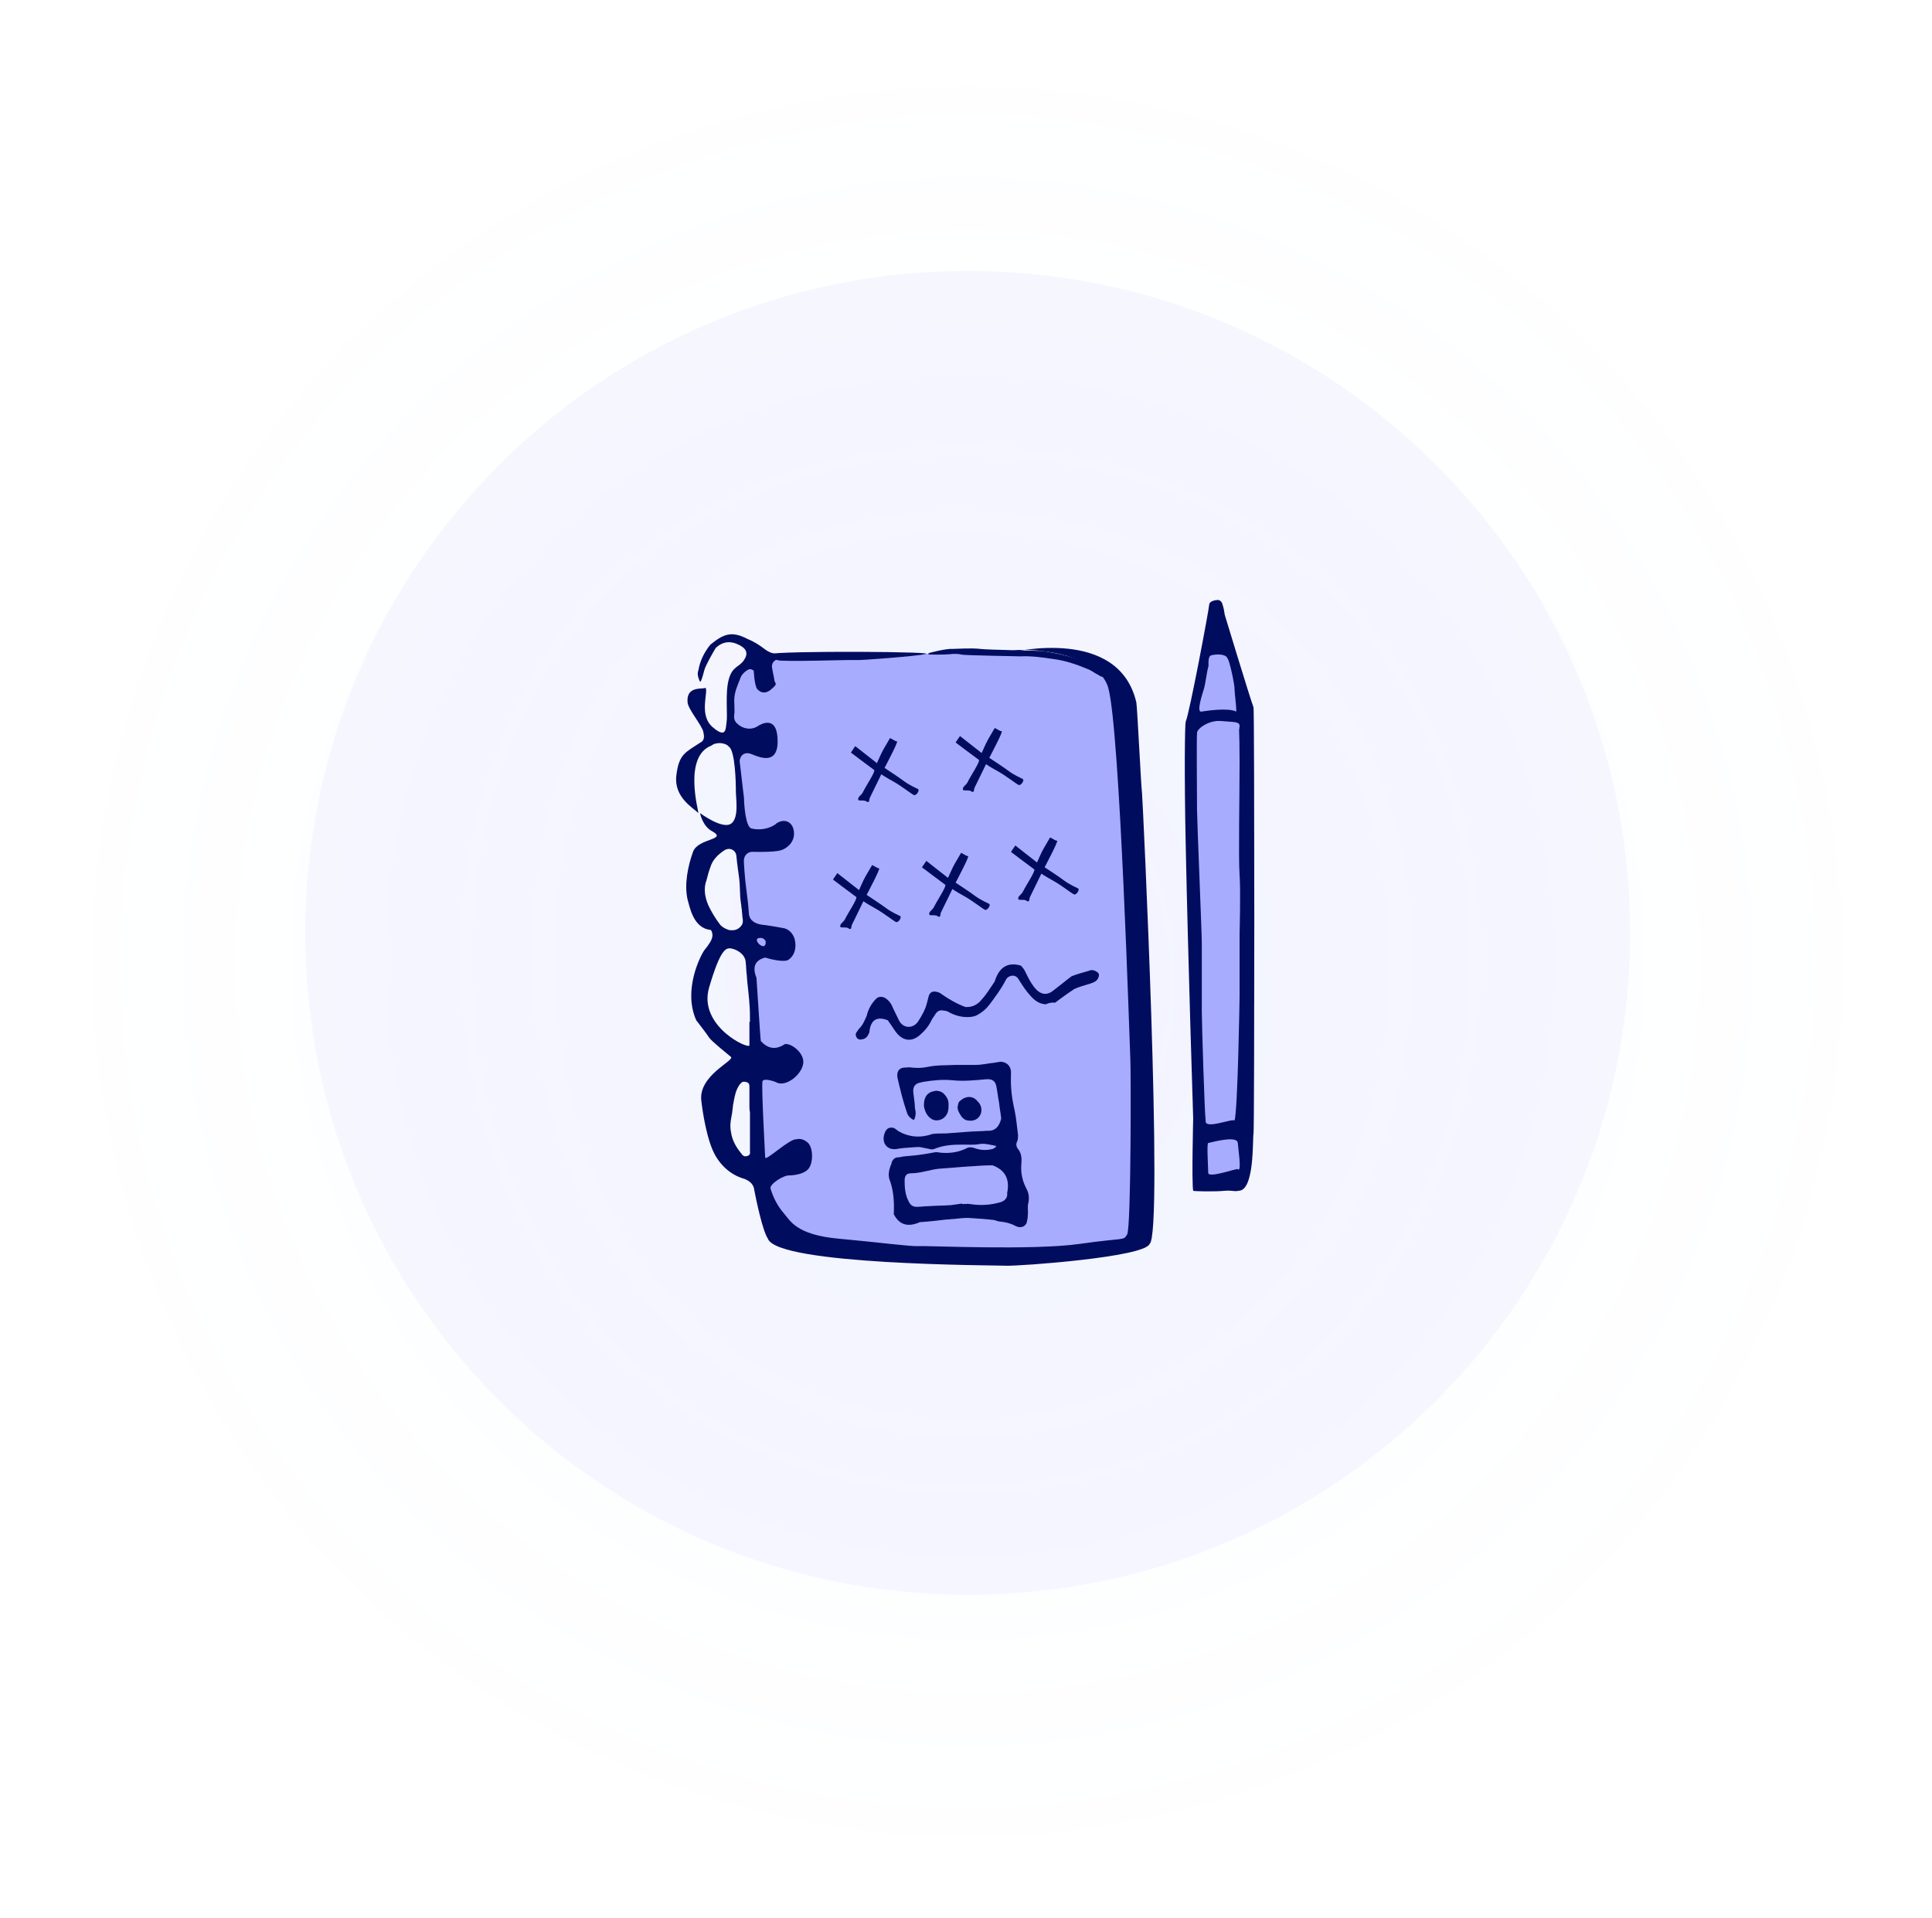
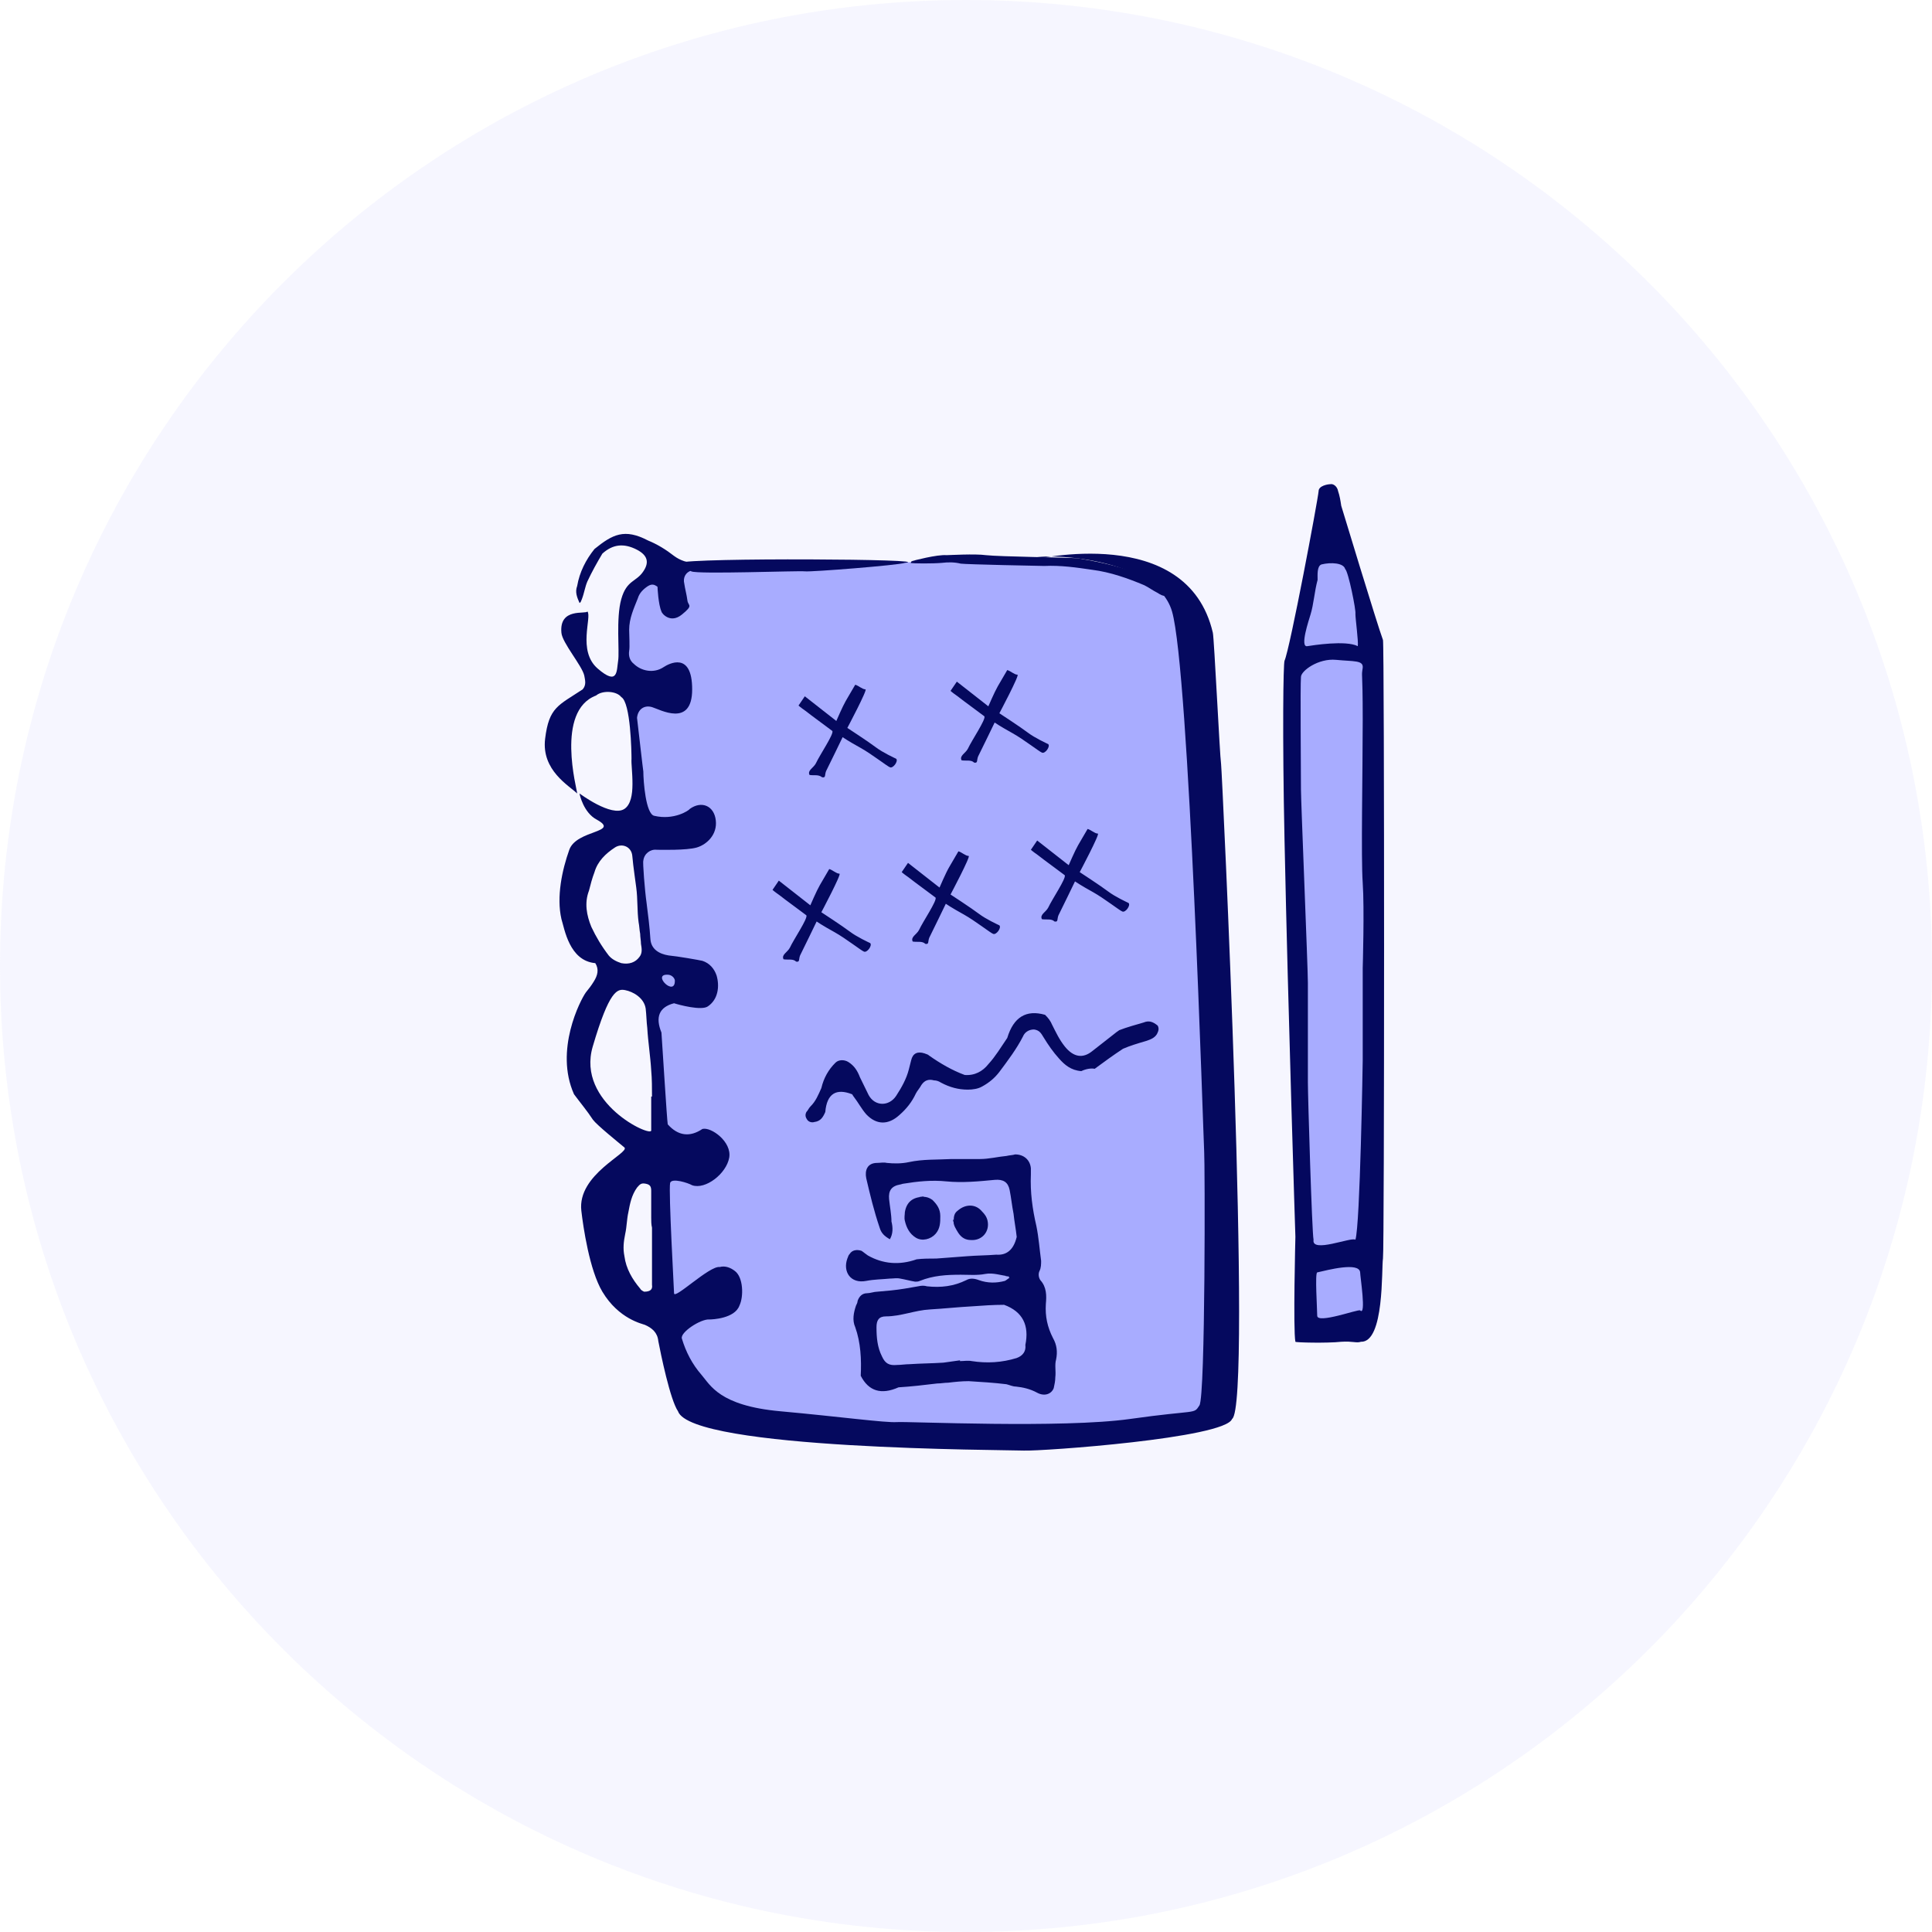
- <svg width="135" height="134" viewBox="0 0 135 134">
-   <defs>
-     <filter id="symbol-design-a" width="200%" height="200%" x="-50%" y="-50%" filterUnits="objectBoundingBox">
-       <feOffset dy="2" in="SourceAlpha" result="shadowOffsetOuter1" />
-       <feGaussianBlur in="shadowOffsetOuter1" result="shadowBlurOuter1" stdDeviation="11" />
-       <feColorMatrix in="shadowBlurOuter1" result="shadowMatrixOuter1" values="0 0 0 0 0.302   0 0 0 0 0.618   0 0 0 0 1  0 0 0 0.082 0" />
-       <feMerge>
-         <feMergeNode in="shadowMatrixOuter1" />
-         <feMergeNode in="SourceGraphic" />
-       </feMerge>
-     </filter>
-   </defs>
-   <g fill="none" fill-rule="evenodd" filter="url(#symbol-design-a)" transform="translate(21.252 18.122)">
-     <path fill="#E9E9FF" d="M46.365,93.315 C71.928,93.315 92.651,72.607 92.651,47.063 C92.651,21.518 71.928,0.81 46.365,0.81 C20.803,0.81 0.08,21.518 0.08,47.063 C0.08,72.607 20.803,93.315 46.365,93.315 Z" opacity=".397" />
-     <path fill="#A8ACFF" d="M63.383 26.769C63.383 26.769 62.407 27.612 62.171 31.412 62.054 33.294 62.006 36.132 62.171 39.39 62.669 49.228 62.348 55.098 62.58 57.264 63.276 63.774 61.472 64.087 63.383 64.571 65.293 65.055 65.488 63.299 65.488 63.299L65.488 32.172C65.488 32.172 65.156 29.686 64.654 27.562 64.384 26.417 63.819 25.073 63.784 24.969 63.336 23.635 63.383 26.769 63.383 26.769zM48.231 27.459C43.304 27.459 37.447 27.883 37.447 27.883 37.447 27.883 37.217 28.004 32.369 27.883 31.971 27.873 32.037 28.161 31.817 28.189 31.726 28.2 31.759 26.773 31.421 27.459 30.326 29.678 28.871 30.547 30.22 33.082 30.443 33.499 30.22 31.932 30.22 34.461L30.22 40.018 31.063 47.57C31.063 47.57 31.567 49.88 31.421 51.961 31.305 53.608 31.063 54.254 31.817 56.454 32.024 57.058 31.946 59.13 31.817 59.874 31.524 61.56 31.421 62.907 32.369 66.031 32.962 67.987 33.094 68.385 34.715 69.064 36.336 69.743 44.045 69.547 47.897 69.547 51.594 69.547 55.924 69.91 57.538 69.064 58.264 68.684 58.36 51.961 58.36 51.961L57.538 36.438C57.538 36.438 57.81 30.302 56.389 29.404 53.535 27.6 53.157 27.459 48.231 27.459z" />
-     <path fill="#05095E" d="M56.185,29.934 C55.356,27.071 49.095,27.121 49.477,27.433 C49.516,27.465 56.909,25.629 58.15,30.958 C58.214,31.236 58.482,36.87 58.547,37.282 C58.585,37.468 60.061,68.172 59.075,68.803 C58.734,69.732 49.922,70.363 49.05,70.326 C48.215,70.288 33.048,70.288 32.404,68.432 C32.025,67.875 31.57,65.648 31.456,65.054 C31.418,64.645 31.152,64.423 30.811,64.274 C30.7,64.226 29.554,64.002 28.764,62.678 C28.142,61.636 27.84,59.555 27.751,58.782 C27.549,57.027 30.091,55.995 29.825,55.735 C29.56,55.513 28.498,54.659 28.309,54.399 C28.043,53.991 27.702,53.582 27.399,53.174 C26.451,51.058 27.702,48.645 27.967,48.273 C28.119,48.088 28.233,47.939 28.347,47.754 C28.536,47.457 28.612,47.16 28.422,46.863 C27.171,46.751 26.944,45.219 26.792,44.736 C26.548,43.67 26.824,42.377 27.171,41.405 C27.518,40.434 29.636,40.588 28.498,39.957 C27.854,39.623 27.664,38.732 27.664,38.695 C27.664,38.695 29.205,39.851 29.825,39.438 C30.445,39.024 30.129,37.47 30.167,37.024 C30.167,36.727 30.129,34.314 29.674,34.054 C29.446,33.757 28.764,33.72 28.46,33.98 C26.489,34.723 27.55,38.509 27.55,38.695 C27.171,38.324 25.822,37.584 26.008,36.061 C26.194,34.537 26.64,34.463 27.816,33.683 C28.005,33.46 27.929,33.238 27.892,33.015 C27.778,32.532 26.83,31.441 26.792,30.958 C26.678,29.733 27.967,30.082 28.043,29.934 C28.271,30.193 27.55,31.827 28.536,32.681 C29.522,33.535 29.446,32.792 29.522,32.31 C29.598,31.864 29.411,30.27 29.674,29.34 C29.936,28.409 30.394,28.523 30.735,28.003 C31.039,27.558 30.925,27.223 30.432,26.964 C29.787,26.629 29.257,26.704 28.764,27.149 C28.498,27.595 28.271,28.003 28.043,28.486 C27.929,28.746 27.892,29.043 27.778,29.34 C27.74,29.414 27.74,29.488 27.664,29.525 C27.55,29.265 27.437,29.005 27.55,28.708 C27.664,28.04 27.967,27.446 28.384,26.926 C29.257,26.221 29.825,25.924 30.963,26.518 C31.418,26.704 31.835,26.964 32.214,27.261 C32.517,27.483 32.859,27.595 33.238,27.595 C34.072,27.669 34.868,27.743 35.703,27.78 C35.778,27.78 35.93,27.743 35.968,27.929 C35.892,27.929 35.816,27.966 35.74,27.966 C35.437,27.966 35.172,27.966 34.868,27.929 C34.489,27.892 34.148,27.855 33.769,27.855 C33.541,27.855 33.276,27.892 33.048,27.966 C32.783,28.04 32.631,28.3 32.707,28.597 C32.745,28.857 32.821,29.117 32.859,29.414 C32.897,29.674 33.162,29.619 32.593,30.082 C32.025,30.545 31.607,30.008 31.607,29.934 C31.456,29.599 31.418,28.783 31.418,28.746 C31.266,28.634 31.152,28.597 30.963,28.708 C30.735,28.857 30.546,29.043 30.47,29.302 C30.28,29.785 30.053,30.262 30.053,30.819 C30.053,31.005 30.091,31.678 30.053,31.827 C30.015,32.087 30.091,32.31 30.28,32.458 C30.622,32.792 31.228,32.941 31.721,32.607 C31.949,32.458 33.086,31.827 33.086,33.683 C33.086,35.539 31.532,34.648 31.152,34.537 C30.773,34.426 30.47,34.648 30.432,35.057 C30.508,35.688 30.71,37.491 30.735,37.638 C30.735,38.083 30.849,39.697 31.266,39.772 C32.214,39.994 32.935,39.512 32.973,39.438 C33.541,39.029 34.148,39.289 34.224,39.994 C34.3,40.663 33.807,41.145 33.314,41.294 C32.821,41.442 31.532,41.405 31.38,41.405 C31.077,41.368 30.773,41.591 30.735,41.925 C30.697,41.999 30.811,43.41 30.887,43.93 C30.963,44.524 31.039,45.118 31.077,45.712 C31.115,46.194 31.494,46.417 31.949,46.491 C32.366,46.528 33.428,46.714 33.579,46.751 C33.92,46.863 34.148,47.122 34.262,47.457 C34.413,47.976 34.338,48.607 33.845,48.942 C33.541,49.164 32.442,48.867 32.214,48.793 C31.494,48.979 31.304,49.461 31.607,50.204 C31.645,50.724 31.873,54.436 31.911,54.622 C32.404,55.179 32.973,55.253 33.579,54.844 C33.996,54.733 35.008,55.464 34.868,56.231 C34.729,56.997 33.731,57.777 33.086,57.555 C32.897,57.443 32.1,57.183 32.025,57.443 C31.945,57.878 32.214,62.604 32.214,62.752 C32.214,63.086 33.92,61.416 34.413,61.49 C34.679,61.416 34.944,61.527 35.134,61.675 C35.551,61.972 35.571,62.918 35.361,63.346 C35.134,63.977 34.034,64.014 33.92,64.014 C33.503,63.977 32.48,64.645 32.593,64.942 C32.783,65.574 33.086,66.168 33.541,66.687 C33.958,67.17 34.396,68.166 37.315,68.432 C40.235,68.698 42.371,68.992 42.94,68.955 C43.508,68.918 50.9,69.265 54.168,68.803 C57.437,68.342 57.209,68.596 57.503,68.153 C57.798,67.71 57.771,56.383 57.733,55.938 C57.695,55.344 57.014,32.796 56.185,29.934 Z M31.152,53.285 C31.152,52.877 31.152,52.431 31.115,52.023 C31.077,51.355 30.963,50.649 30.925,49.981 C30.887,49.684 30.887,49.387 30.849,49.053 C30.773,48.533 30.242,48.236 29.863,48.162 C29.484,48.088 29.098,48.162 28.3,50.877 C27.502,53.592 31.115,55.253 31.115,54.919 C31.115,54.399 31.115,53.842 31.115,53.285 L31.152,53.285 Z M30.205,41.702 C30.167,41.257 29.712,41.071 29.37,41.294 C28.915,41.591 28.536,41.962 28.384,42.482 C28.271,42.779 28.195,43.076 28.119,43.373 C27.892,43.967 28.005,44.561 28.233,45.118 C28.46,45.6 28.726,46.046 29.067,46.491 C29.219,46.677 29.446,46.788 29.674,46.863 C30.053,46.937 30.356,46.825 30.546,46.566 C30.697,46.38 30.66,46.157 30.622,45.934 C30.622,45.786 30.584,45.6 30.584,45.452 C30.546,45.266 30.546,45.081 30.508,44.895 C30.432,44.338 30.47,43.781 30.394,43.224 C30.394,43.187 30.242,42.185 30.205,41.702 L30.205,41.702 Z M31.152,59.596 L31.152,59.596 C31.115,59.448 31.115,59.262 31.115,59.114 L31.115,57.814 C31.115,57.592 31.039,57.517 30.849,57.48 C30.66,57.443 30.584,57.48 30.432,57.666 C30.167,58.037 30.091,58.446 30.015,58.854 C29.939,59.188 29.939,59.559 29.863,59.893 C29.787,60.265 29.75,60.599 29.825,60.97 C29.901,61.564 30.205,62.084 30.584,62.529 C30.622,62.604 30.697,62.641 30.773,62.678 C31.077,62.678 31.19,62.566 31.152,62.344 L31.152,61.081 C31.152,60.599 31.152,60.079 31.152,59.596 C31.152,59.596 31.152,60.079 31.152,59.596 L31.152,59.596 Z M31.911,47.419 C31.115,47.382 32.29,48.533 32.252,47.679 C32.214,47.531 32.062,47.419 31.911,47.419 L31.911,47.419 Z" />
-     <path fill="#04085E" d="M66.339,31.307 C66.411,31.49 66.41,60.729 66.339,61.075 C66.263,61.558 66.416,65.125 65.278,65.088 C65.051,65.162 64.899,65.051 64.33,65.088 C63.648,65.162 62.123,65.125 62.123,65.088 C62.01,64.531 62.123,60.035 62.123,60.035 C62.123,60.035 61.774,49.287 61.6,40.922 C61.492,35.735 61.542,32.464 61.6,32.307 C61.865,31.713 63.203,24.588 63.241,24.142 C63.241,23.882 63.686,23.808 63.799,23.808 C63.951,23.771 64.141,23.919 64.179,24.142 C64.254,24.365 64.292,24.588 64.33,24.847 C64.33,24.847 66.074,30.602 66.339,31.307 Z M65.364,35.131 C65.364,32.566 65.288,33.165 65.364,32.645 C65.402,32.274 64.939,32.347 64.085,32.263 C63.231,32.179 62.391,32.792 62.391,33.089 C62.353,33.534 62.391,37.42 62.391,38.497 C62.391,39.091 62.725,47.105 62.725,47.811 L62.725,52.608 C62.725,53.277 62.921,59.842 62.997,60.177 C62.883,60.845 64.823,60.028 65.013,60.177 C65.24,59.471 65.364,51.62 65.364,51.545 L65.364,47.101 C65.364,47.101 65.45,44.227 65.364,43.002 C65.279,41.778 65.364,37.696 65.364,35.131 Z M64.52,27.892 C64.444,27.595 63.837,27.558 63.382,27.669 C63.155,27.743 63.193,28.189 63.193,28.411 C63.041,28.968 63.003,29.599 62.852,30.082 C62.776,30.342 62.321,31.678 62.7,31.604 C62.927,31.567 64.558,31.307 65.127,31.604 C65.164,31.381 65.013,30.305 65.013,30.045 C65.051,29.896 64.672,28.003 64.52,27.892 L64.52,27.892 Z M63.173,61.75 C63.06,61.787 63.173,63.5 63.173,63.834 C63.173,64.243 65.164,63.504 65.24,63.578 C65.544,63.875 65.24,61.935 65.24,61.75 C65.202,61.23 63.666,61.638 63.173,61.75 Z" />
-     <path fill="#05095E" d="M48.329 61.935C47.95 61.898 47.571 61.75 47.192 61.824 46.812 61.898 46.395 61.861 46.016 61.861 45.334 61.861 44.689 61.898 44.044 62.158 43.969 62.195 43.893 62.195 43.817 62.195 43.589 62.158 43.324 62.084 43.096 62.047 42.945 62.01 42.755 62.047 42.604 62.047 42.224 62.084 41.845 62.084 41.466 62.158 40.708 62.307 40.329 61.713 40.556 61.081 40.594 61.007 40.594 60.933 40.67 60.859 40.784 60.673 41.011 60.636 41.239 60.71 41.352 60.784 41.428 60.859 41.542 60.933 42.262 61.341 43.059 61.416 43.893 61.119 44.196 61.081 44.499 61.081 44.841 61.081 45.334 61.044 45.827 61.007 46.319 60.97 46.774 60.933 47.267 60.933 47.722 60.896 48.215 60.933 48.557 60.673 48.708 60.042 48.67 59.671 48.595 59.299 48.557 58.928 48.481 58.557 48.443 58.149 48.367 57.777 48.291 57.406 48.064 57.258 47.647 57.295 46.888 57.369 46.092 57.443 45.334 57.369 44.613 57.295 43.931 57.369 43.248 57.48 43.21 57.48 43.134 57.517 43.096 57.517 42.679 57.592 42.528 57.814 42.566 58.223 42.604 58.594 42.679 58.965 42.679 59.299 42.755 59.596 42.755 59.893 42.604 60.153 42.338 60.005 42.186 59.856 42.111 59.596 41.845 58.817 41.656 58.037 41.466 57.22 41.39 56.849 41.504 56.478 41.997 56.478 42.149 56.478 42.3 56.441 42.452 56.478 42.793 56.515 43.172 56.515 43.514 56.441 44.196 56.292 44.879 56.329 45.561 56.292L46.926 56.292C47.381 56.292 47.798 56.181 48.215 56.144 48.367 56.107 48.519 56.107 48.632 56.07 49.05 56.07 49.353 56.329 49.391 56.738L49.391 57.035C49.353 57.889 49.467 58.705 49.656 59.522 49.77 60.079 49.808 60.636 49.884 61.193 49.884 61.341 49.884 61.527 49.808 61.675 49.732 61.824 49.77 62.01 49.846 62.121 50.149 62.455 50.149 62.863 50.111 63.272 50.073 63.866 50.187 64.386 50.452 64.905 50.642 65.239 50.68 65.574 50.604 65.945 50.528 66.205 50.604 66.502 50.566 66.799 50.566 66.984 50.528 67.133 50.49 67.318 50.377 67.615 50.035 67.727 49.694 67.541 49.353 67.356 49.012 67.281 48.67 67.244 48.519 67.244 48.367 67.17 48.215 67.133 47.609 67.059 47.002 67.021 46.395 66.984 46.054 66.984 45.713 67.021 45.409 67.059 45.22 67.059 45.068 67.096 44.879 67.096 44.272 67.17 43.627 67.244 43.021 67.281 42.186 67.653 41.58 67.467 41.201 66.724 41.239 65.945 41.201 65.128 40.935 64.386 40.784 64.051 40.859 63.68 40.973 63.346 41.011 63.272 41.049 63.198 41.049 63.123 41.125 62.901 41.276 62.752 41.504 62.752 41.656 62.752 41.845 62.678 41.997 62.678 42.452 62.641 42.869 62.604 43.324 62.529 43.551 62.492 43.741 62.455 43.969 62.418 44.12 62.381 44.272 62.381 44.386 62.418 45.068 62.492 45.675 62.418 46.282 62.121 46.471 62.01 46.699 62.047 46.888 62.121 47.305 62.269 47.722 62.269 48.14 62.158 48.215 62.121 48.291 62.047 48.367 62.01 48.329 62.01 48.329 61.972 48.329 61.935 47.95 61.898 48.329 61.972 48.329 61.935L48.329 61.935zM45.978 65.982L45.978 66.019C46.168 66.019 46.357 65.982 46.547 66.019 47.267 66.13 47.988 66.093 48.708 65.871 49.012 65.759 49.163 65.536 49.125 65.239 49.315 64.311 49.012 63.643 48.102 63.309 47.571 63.309 47.078 63.346 46.547 63.383 45.864 63.42 45.182 63.495 44.537 63.532 43.817 63.569 43.134 63.866 42.414 63.866 42.073 63.866 41.959 64.051 41.959 64.386 41.959 64.868 41.997 65.351 42.224 65.796 42.376 66.13 42.566 66.242 42.945 66.205 43.134 66.205 43.362 66.168 43.551 66.168 44.082 66.13 44.613 66.13 45.182 66.093 45.447 66.056 45.713 66.019 45.978 65.982 45.978 65.982 45.713 66.019 45.978 65.982L45.978 65.982zM50.756 51.466C50.452 51.132 50.225 50.798 49.997 50.427 49.884 50.241 49.808 50.092 49.542 50.055 49.277 50.055 49.087 50.204 49.012 50.389 48.708 50.983 48.291 51.54 47.874 52.097 47.647 52.394 47.381 52.617 47.04 52.803 46.85 52.914 46.585 52.951 46.357 52.951 45.902 52.951 45.485 52.84 45.068 52.617 44.954 52.543 44.841 52.506 44.727 52.506 44.462 52.431 44.272 52.506 44.12 52.728 44.044 52.877 43.931 52.988 43.855 53.137 43.665 53.545 43.4 53.879 43.059 54.176 42.528 54.659 41.959 54.659 41.466 54.139 41.239 53.879 41.087 53.582 40.859 53.285 40.821 53.248 40.821 53.211 40.784 53.174 40.025 52.877 39.57 53.137 39.494 54.028 39.381 54.288 39.267 54.473 38.963 54.51 38.85 54.547 38.698 54.51 38.622 54.399 38.546 54.288 38.508 54.176 38.584 54.028 38.66 53.953 38.698 53.842 38.774 53.768 39.039 53.508 39.153 53.211 39.305 52.877 39.418 52.394 39.646 51.986 39.987 51.652 40.139 51.503 40.404 51.503 40.594 51.615 40.897 51.8 41.049 52.06 41.163 52.357 41.314 52.654 41.428 52.914 41.58 53.211 41.883 53.768 42.566 53.768 42.907 53.248 43.172 52.84 43.4 52.431 43.514 51.986 43.551 51.837 43.589 51.689 43.627 51.54 43.703 51.206 43.931 51.095 44.272 51.206 44.348 51.243 44.424 51.243 44.499 51.318 45.03 51.689 45.599 52.023 46.206 52.246 46.699 52.283 47.078 52.06 47.343 51.726 47.685 51.355 47.95 50.909 48.253 50.464 48.557 49.461 49.163 49.09 50.073 49.35 50.225 49.498 50.339 49.647 50.415 49.833 50.604 50.204 50.756 50.538 51.021 50.872 51.438 51.392 51.893 51.466 52.348 51.095 52.728 50.798 53.107 50.501 53.486 50.204 53.524 50.167 53.6 50.13 53.638 50.092 54.017 49.944 54.434 49.833 54.813 49.721 55.078 49.61 55.268 49.684 55.496 49.87 55.571 50.018 55.533 50.13 55.458 50.278 55.344 50.464 55.154 50.538 54.927 50.612 54.548 50.724 54.168 50.835 53.827 50.983 53.372 51.28 52.917 51.615 52.462 51.949 52.31 51.912 52.045 51.949 51.818 52.06 51.325 52.023 51.021 51.763 50.756 51.466zM46.054 37.099C45.94 36.876 46.244 36.765 46.357 36.542 46.547 36.133 47.229 35.131 47.154 34.983 47.116 34.945 46.092 34.203 45.864 34.017 45.599 33.832 45.523 33.757 45.523 33.757L45.827 33.312 47.343 34.5C47.343 34.5 47.647 33.795 47.798 33.535 47.912 33.349 48.14 32.941 48.253 32.755 48.405 32.792 48.595 32.978 48.746 32.978 48.86 32.978 47.874 34.834 47.874 34.834 47.874 34.834 48.898 35.502 49.239 35.762 49.58 36.022 50.149 36.282 50.225 36.319 50.339 36.43 50.073 36.802 49.922 36.727 49.808 36.69 49.05 36.096 48.519 35.799 47.912 35.465 47.647 35.28 47.647 35.28 47.647 35.28 47.002 36.616 46.85 36.913 46.774 37.099 46.85 37.247 46.661 37.21 46.509 37.062 46.282 37.136 46.054 37.099L46.054 37.099zM43.627 27.52C43.741 27.483 44.879 27.186 45.334 27.223 45.447 27.223 46.699 27.149 47.229 27.223 47.874 27.298 51.135 27.335 51.628 27.372 54.434 27.817 55.078 28.411 55.723 28.634 55.913 28.708 55.799 28.968 55.913 29.191 55.723 29.191 55.609 29.117 55.496 29.043 55.268 28.931 55.078 28.783 54.851 28.671 54.055 28.337 53.22 28.04 52.348 27.929 51.59 27.817 50.832 27.706 50.035 27.743 49.884 27.743 46.282 27.669 46.016 27.632 45.713 27.558 45.409 27.558 45.106 27.595 44.689 27.632 43.703 27.632 43.589 27.595 43.627 27.595 43.627 27.558 43.627 27.52 43.741 27.483 43.627 27.558 43.627 27.52L43.627 27.52z" />
-     <path fill="#05095E" d="M44.234 58.111C44.348 58.111 44.499 58.149 44.651 58.26 44.879 58.483 45.03 58.705 45.03 59.04 45.03 59.337 45.03 59.634 44.803 59.893 44.575 60.153 44.158 60.265 43.855 60.079 43.551 59.893 43.4 59.596 43.324 59.262 43.286 59.114 43.324 58.965 43.324 58.854 43.4 58.371 43.703 58.111 44.234 58.111 44.348 58.074 43.703 58.111 44.234 58.111L44.234 58.111zM45.675 59.262C45.675 59.04 45.713 58.891 45.864 58.78 46.244 58.446 46.737 58.446 47.04 58.817 47.154 58.928 47.267 59.077 47.305 59.262 47.419 59.782 47.04 60.228 46.509 60.19 46.244 60.19 46.054 60.079 45.902 59.856 45.789 59.671 45.637 59.448 45.675 59.262 45.637 59.04 45.637 59.448 45.675 59.262L45.675 59.262zM32.451 27.595C33.096 27.335 44.954 27.409 43.324 27.595 43.021 27.706 38.812 28.04 38.508 28.003 38.205 27.966 33.348 28.152 33.044 28.003L32.451 27.595zM38.736 37.804C38.622 37.581 38.926 37.47 39.039 37.247 39.229 36.839 39.911 35.836 39.836 35.688 39.798 35.651 38.774 34.908 38.546 34.723 38.281 34.537 38.205 34.463 38.205 34.463L38.508 34.017 40.025 35.205C40.025 35.205 40.329 34.5 40.48 34.24 40.594 34.054 40.821 33.646 40.935 33.46 41.087 33.498 41.276 33.683 41.428 33.683 41.542 33.683 40.556 35.539 40.556 35.539 40.556 35.539 41.58 36.208 41.921 36.468 42.262 36.727 42.831 36.987 42.907 37.024 43.021 37.136 42.755 37.507 42.604 37.433 42.49 37.396 41.731 36.802 41.201 36.505 40.594 36.171 40.329 35.985 40.329 35.985 40.329 35.985 39.684 37.321 39.532 37.618 39.456 37.804 39.532 37.953 39.343 37.915 39.153 37.767 38.963 37.841 38.736 37.804L38.736 37.804zM37.485 46.677C37.371 46.454 37.674 46.343 37.788 46.12 37.978 45.712 38.66 44.709 38.584 44.561 38.546 44.524 37.523 43.781 37.295 43.596 37.03 43.41 36.954 43.336 36.954 43.336L37.257 42.89 38.774 44.078C38.774 44.078 39.077 43.373 39.229 43.113 39.343 42.927 39.57 42.519 39.684 42.333 39.836 42.37 40.025 42.556 40.177 42.556 40.291 42.556 39.305 44.412 39.305 44.412 39.305 44.412 40.329 45.081 40.67 45.34 41.011 45.6 41.58 45.86 41.656 45.897 41.769 46.009 41.504 46.38 41.352 46.306 41.239 46.269 40.48 45.675 39.949 45.378 39.343 45.043 39.077 44.858 39.077 44.858 39.077 44.858 38.433 46.194 38.281 46.491 38.205 46.677 38.281 46.825 38.091 46.788 37.94 46.64 37.712 46.714 37.485 46.677L37.485 46.677zM43.703 45.823C43.589 45.6 43.893 45.489 44.007 45.266 44.196 44.858 44.879 43.855 44.803 43.707 44.765 43.67 43.741 42.927 43.514 42.742 43.248 42.556 43.172 42.482 43.172 42.482L43.476 42.036 44.992 43.224C44.992 43.224 45.296 42.519 45.447 42.259 45.561 42.073 45.789 41.665 45.902 41.479 46.054 41.517 46.244 41.702 46.395 41.702 46.509 41.702 45.523 43.558 45.523 43.558 45.523 43.558 46.547 44.227 46.888 44.487 47.229 44.746 47.798 45.006 47.874 45.043 47.988 45.155 47.722 45.526 47.571 45.452 47.457 45.415 46.699 44.821 46.168 44.524 45.561 44.19 45.296 44.004 45.296 44.004 45.296 44.004 44.651 45.34 44.499 45.637 44.424 45.823 44.499 45.972 44.31 45.934 44.158 45.786 43.931 45.86 43.703 45.823L43.703 45.823zM49.922 44.746C49.808 44.524 50.111 44.412 50.225 44.19 50.415 43.781 51.097 42.779 51.021 42.63 50.983 42.593 49.96 41.851 49.732 41.665 49.467 41.479 49.391 41.405 49.391 41.405L49.694 40.96 51.211 42.148C51.211 42.148 51.514 41.442 51.666 41.182 51.78 40.997 52.007 40.588 52.121 40.403 52.273 40.44 52.462 40.626 52.614 40.626 52.728 40.626 51.742 42.482 51.742 42.482 51.742 42.482 52.765 43.15 53.107 43.41 53.448 43.67 54.017 43.93 54.093 43.967 54.206 44.078 53.941 44.449 53.789 44.375 53.675 44.338 52.917 43.744 52.386 43.447 51.78 43.113 51.514 42.927 51.514 42.927 51.514 42.927 50.87 44.264 50.718 44.561 50.642 44.746 50.718 44.895 50.528 44.858 50.377 44.709 50.149 44.784 49.922 44.746L49.922 44.746z" />
+ <svg width="200" height="200" viewBox="0 0 200 200">
+   <g fill="none" fill-rule="evenodd">
+     <path fill="#E9E9FF" d="M100,200 C155.228,200 200,155.228 200,100 C200,44.772 155.228,1.42108547e-14 100,1.42108547e-14 C44.772,1.42108547e-14 5.68434189e-14,44.772 5.68434189e-14,100 C5.68434189e-14,155.228 44.772,200 100,200 Z" opacity=".397" />
+     <path fill="#A8ACFF" d="M136.806 56.493C136.806 56.493 134.709 58.305 134.201 66.477 133.949 70.525 133.846 76.628 134.201 83.635 135.272 104.791 134.582 117.416 135.081 122.074 136.578 136.074 132.697 136.746 136.806 137.788 140.916 138.829 141.334 135.052 141.334 135.052L141.334 68.112C141.334 68.112 140.62 62.765 139.541 58.198 138.96 55.736 137.745 52.844 137.67 52.622 136.707 49.753 136.806 56.493 136.806 56.493zM104.222 57.977C93.627 57.977 81.031 58.888 81.031 58.888 81.031 58.888 80.537 59.149 70.11 58.888 69.254 58.867 69.397 59.486 68.924 59.545 68.729 59.57 68.8 56.502 68.071 57.977 65.717 62.748 62.589 64.618 65.49 70.069 65.968 70.967 65.49 67.595 65.49 73.035L65.49 84.985 67.302 101.227C67.302 101.227 68.387 106.193 68.071 110.67 67.822 114.21 67.302 115.601 68.924 120.33 69.369 121.63 69.202 126.086 68.924 127.687 68.294 131.312 68.071 134.208 70.11 140.926 71.387 145.133 71.67 145.988 75.157 147.449 78.643 148.909 95.221 148.489 103.504 148.489 111.456 148.489 120.767 149.268 124.238 147.449 125.798 146.631 126.004 110.67 126.004 110.67L124.238 77.286C124.238 77.286 124.822 64.091 121.767 62.159 115.63 58.279 114.816 57.977 104.222 57.977z" />
+     <path fill="#05095E" d="M121.328,63.298 C119.545,57.141 106.081,57.249 106.902,57.92 C106.986,57.989 122.885,54.04 125.553,65.502 C125.692,66.099 126.268,78.214 126.407,79.102 C126.489,79.501 129.663,145.532 127.543,146.889 C126.809,148.885 107.858,150.242 105.983,150.163 C104.189,150.083 71.572,150.083 70.185,146.091 C69.37,144.893 68.392,140.103 68.147,138.825 C68.065,137.947 67.495,137.468 66.761,137.149 C66.522,137.045 64.058,136.564 62.357,133.716 C61.02,131.476 60.372,126.999 60.18,125.338 C59.744,121.563 65.211,119.345 64.641,118.786 C64.07,118.307 61.787,116.471 61.379,115.912 C60.808,115.033 60.074,114.155 59.422,113.277 C57.383,108.726 60.074,103.537 60.645,102.738 C60.971,102.339 61.216,102.02 61.46,101.621 C61.868,100.982 62.031,100.343 61.623,99.704 C58.933,99.465 58.443,96.169 58.117,95.131 C57.592,92.839 58.187,90.057 58.933,87.968 C59.679,85.879 64.233,86.212 61.787,84.854 C60.4,84.136 59.993,82.22 59.993,82.14 C59.993,82.14 63.307,84.627 64.641,83.737 C65.974,82.847 65.293,79.505 65.374,78.547 C65.374,77.908 65.293,72.719 64.314,72.16 C63.825,71.521 62.357,71.442 61.705,72 C57.465,73.597 59.748,81.741 59.748,82.14 C58.933,81.342 56.031,79.752 56.431,76.475 C56.832,73.198 57.791,73.038 60.319,71.362 C60.726,70.883 60.563,70.404 60.482,69.925 C60.237,68.887 58.199,66.539 58.117,65.502 C57.872,62.867 60.645,63.617 60.808,63.298 C61.297,63.857 59.748,67.37 61.868,69.206 C63.988,71.042 63.825,69.446 63.988,68.408 C64.151,67.45 63.75,64.022 64.314,62.021 C64.878,60.019 65.864,60.264 66.598,59.146 C67.25,58.188 67.005,57.47 65.945,56.911 C64.559,56.192 63.417,56.352 62.357,57.31 C61.787,58.268 61.297,59.146 60.808,60.184 C60.563,60.743 60.482,61.382 60.237,62.021 C60.156,62.18 60.156,62.34 59.993,62.42 C59.748,61.861 59.503,61.302 59.748,60.663 C59.993,59.226 60.645,57.949 61.542,56.831 C63.417,55.314 64.641,54.675 67.087,55.953 C68.065,56.352 68.962,56.911 69.778,57.55 C70.43,58.029 71.164,58.268 71.979,58.268 C73.773,58.428 75.486,58.588 77.28,58.667 C77.443,58.667 77.769,58.588 77.851,58.987 C77.687,58.987 77.524,59.067 77.361,59.067 C76.709,59.067 76.138,59.067 75.486,58.987 C74.67,58.907 73.936,58.827 73.121,58.827 C72.632,58.827 72.061,58.907 71.572,59.067 C71.001,59.226 70.675,59.785 70.838,60.424 C70.919,60.983 71.082,61.542 71.164,62.18 C71.246,62.739 71.816,62.621 70.593,63.617 C69.37,64.614 68.473,63.458 68.473,63.298 C68.147,62.579 68.065,60.823 68.065,60.743 C67.739,60.504 67.495,60.424 67.087,60.663 C66.598,60.983 66.19,61.382 66.027,61.941 C65.619,62.979 65.13,64.004 65.13,65.202 C65.13,65.601 65.211,67.05 65.13,67.37 C65.048,67.929 65.211,68.408 65.619,68.727 C66.353,69.446 67.658,69.765 68.718,69.046 C69.207,68.727 71.653,67.37 71.653,71.362 C71.653,75.354 68.31,73.438 67.495,73.198 C66.679,72.958 66.027,73.438 65.945,74.316 C66.108,75.673 66.544,79.55 66.598,79.867 C66.598,80.825 66.842,84.296 67.739,84.455 C69.778,84.934 71.327,83.896 71.409,83.737 C72.632,82.858 73.936,83.417 74.1,84.934 C74.263,86.371 73.203,87.409 72.143,87.729 C71.082,88.048 68.31,87.968 67.984,87.968 C67.331,87.888 66.679,88.367 66.598,89.086 C66.516,89.246 66.761,92.279 66.924,93.397 C67.087,94.675 67.25,95.952 67.331,97.229 C67.413,98.267 68.228,98.746 69.207,98.906 C70.104,98.986 72.387,99.385 72.713,99.465 C73.447,99.704 73.936,100.263 74.181,100.982 C74.507,102.1 74.344,103.457 73.284,104.175 C72.632,104.654 70.267,104.016 69.778,103.856 C68.228,104.255 67.821,105.293 68.473,106.89 C68.555,108.008 69.044,115.992 69.125,116.391 C70.185,117.588 71.409,117.748 72.713,116.87 C73.61,116.63 75.786,118.202 75.486,119.851 C75.186,121.499 73.039,123.177 71.653,122.698 C71.246,122.458 69.533,121.9 69.37,122.458 C69.2,123.393 69.778,133.556 69.778,133.875 C69.778,134.594 73.447,131.001 74.507,131.161 C75.078,131.001 75.649,131.241 76.057,131.56 C76.954,132.199 76.996,134.232 76.546,135.153 C76.057,136.51 73.692,136.59 73.447,136.59 C72.55,136.51 70.349,137.947 70.593,138.586 C71.001,139.943 71.653,141.221 72.632,142.338 C73.529,143.376 74.469,145.519 80.748,146.091 C87.026,146.663 91.62,147.295 92.843,147.215 C94.067,147.135 109.961,147.881 116.991,146.889 C124.021,145.898 123.53,146.444 124.163,145.491 C124.796,144.538 124.738,120.179 124.656,119.221 C124.575,117.943 123.111,69.455 121.328,63.298 Z M67.495,113.517 C67.495,112.638 67.495,111.68 67.413,110.802 C67.331,109.365 67.087,107.848 67.005,106.411 C66.924,105.772 66.924,105.133 66.842,104.415 C66.679,103.297 65.538,102.658 64.722,102.499 C63.907,102.339 63.076,102.499 61.36,108.338 C59.644,114.176 67.413,117.748 67.413,117.029 C67.413,115.912 67.413,114.714 67.413,113.517 L67.495,113.517 Z M65.456,88.607 C65.374,87.649 64.396,87.25 63.662,87.729 C62.684,88.367 61.868,89.166 61.542,90.283 C61.297,90.922 61.134,91.561 60.971,92.2 C60.482,93.477 60.726,94.754 61.216,95.952 C61.705,96.99 62.276,97.948 63.01,98.906 C63.336,99.305 63.825,99.545 64.314,99.704 C65.13,99.864 65.782,99.625 66.19,99.066 C66.516,98.667 66.434,98.188 66.353,97.708 C66.353,97.389 66.271,96.99 66.271,96.671 C66.19,96.271 66.19,95.872 66.108,95.473 C65.945,94.275 66.027,93.078 65.864,91.88 C65.864,91.8 65.538,89.645 65.456,88.607 L65.456,88.607 Z M67.495,127.089 L67.495,127.089 C67.413,126.77 67.413,126.371 67.413,126.051 L67.413,123.257 C67.413,122.778 67.25,122.618 66.842,122.538 C66.434,122.458 66.271,122.538 65.945,122.938 C65.374,123.736 65.211,124.614 65.048,125.492 C64.885,126.211 64.885,127.009 64.722,127.728 C64.559,128.526 64.477,129.245 64.641,130.043 C64.804,131.321 65.456,132.438 66.271,133.396 C66.353,133.556 66.516,133.636 66.679,133.716 C67.331,133.716 67.576,133.476 67.495,132.997 L67.495,130.283 C67.495,129.245 67.495,128.127 67.495,127.089 C67.495,127.089 67.495,128.127 67.495,127.089 L67.495,127.089 Z M69.125,100.902 C67.413,100.822 69.941,103.297 69.859,101.461 C69.778,101.142 69.452,100.902 69.125,100.902 L69.125,100.902 Z" />
+     <path fill="#04085E" d="M143.165,66.252 C143.319,66.646 143.316,129.526 143.165,130.269 C143.001,131.307 143.33,138.979 140.883,138.899 C140.394,139.059 140.068,138.819 138.845,138.899 C137.377,139.059 134.099,138.979 134.099,138.899 C133.854,137.702 134.099,128.032 134.099,128.032 C134.099,128.032 133.348,104.918 132.973,86.929 C132.74,75.773 132.848,68.739 132.973,68.403 C133.544,67.126 136.42,51.801 136.502,50.843 C136.502,50.284 137.458,50.125 137.703,50.125 C138.029,50.045 138.437,50.364 138.519,50.843 C138.682,51.322 138.763,51.801 138.845,52.36 C138.845,52.36 142.594,64.735 143.165,66.252 Z M141.068,74.475 C141.068,68.96 140.905,70.247 141.068,69.13 C141.149,68.331 140.155,68.488 138.317,68.307 C136.48,68.126 134.675,69.444 134.675,70.083 C134.593,71.041 134.675,79.399 134.675,81.714 C134.675,82.992 135.392,100.227 135.392,101.744 L135.392,112.061 C135.392,113.498 135.815,127.618 135.978,128.337 C135.733,129.774 139.905,128.017 140.312,128.337 C140.802,126.82 141.068,109.935 141.068,109.775 L141.068,100.216 C141.068,100.216 141.252,94.036 141.068,91.403 C140.884,88.77 141.068,79.991 141.068,74.475 Z M139.252,58.907 C139.089,58.268 137.785,58.188 136.806,58.428 C136.317,58.588 136.398,59.546 136.398,60.025 C136.072,61.222 135.991,62.579 135.665,63.617 C135.501,64.176 134.523,67.05 135.338,66.891 C135.828,66.811 139.334,66.252 140.557,66.891 C140.639,66.412 140.312,64.096 140.312,63.538 C140.394,63.218 139.579,59.146 139.252,58.907 L139.252,58.907 Z M136.357,131.72 C136.112,131.8 136.357,135.484 136.357,136.203 C136.357,137.081 140.639,135.493 140.802,135.653 C141.454,136.291 140.802,132.119 140.802,131.72 C140.72,130.602 137.417,131.48 136.357,131.72 Z" />
+     <path fill="#05095E" d="M104.434 132.119C103.618 132.039 102.803 131.72 101.987 131.879 101.172 132.039 100.275 131.959 99.459 131.959 97.992 131.959 96.605 132.039 95.219 132.598 95.056 132.678 94.893 132.678 94.73 132.678 94.241 132.598 93.67 132.438 93.181 132.358 92.854 132.279 92.447 132.358 92.121 132.358 91.305 132.438 90.49 132.438 89.674 132.598 88.043 132.917 87.228 131.64 87.717 130.283 87.799 130.123 87.799 129.963 87.962 129.804 88.206 129.404 88.696 129.325 89.185 129.484 89.43 129.644 89.593 129.804 89.837 129.963 91.387 130.842 93.099 131.001 94.893 130.363 95.545 130.283 96.198 130.283 96.932 130.283 97.992 130.203 99.052 130.123 100.112 130.043 101.09 129.963 102.15 129.963 103.129 129.883 104.189 129.963 104.923 129.404 105.249 128.047 105.167 127.249 105.004 126.45 104.923 125.652 104.76 124.854 104.678 123.975 104.515 123.177 104.352 122.379 103.863 122.059 102.966 122.139 101.335 122.299 99.623 122.458 97.992 122.299 96.442 122.139 94.975 122.299 93.507 122.538 93.425 122.538 93.262 122.618 93.181 122.618 92.284 122.778 91.957 123.257 92.039 124.135 92.121 124.933 92.284 125.732 92.284 126.45 92.447 127.089 92.447 127.728 92.121 128.287 91.55 127.967 91.224 127.648 91.06 127.089 90.49 125.413 90.082 123.736 89.674 121.979 89.511 121.181 89.756 120.383 90.816 120.383 91.142 120.383 91.468 120.303 91.794 120.383 92.528 120.463 93.344 120.463 94.078 120.303 95.545 119.983 97.013 120.063 98.481 119.983L101.416 119.983C102.395 119.983 103.292 119.744 104.189 119.664 104.515 119.584 104.841 119.584 105.086 119.504 105.983 119.504 106.635 120.063 106.717 120.942L106.717 121.58C106.635 123.417 106.88 125.173 107.288 126.929 107.532 128.127 107.614 129.325 107.777 130.522 107.777 130.842 107.777 131.241 107.614 131.56 107.451 131.879 107.532 132.279 107.695 132.518 108.348 133.237 108.348 134.115 108.266 134.993 108.185 136.271 108.429 137.388 109 138.506 109.408 139.225 109.489 139.943 109.326 140.742 109.163 141.3 109.326 141.939 109.245 142.578 109.245 142.977 109.163 143.296 109.082 143.696 108.837 144.334 108.103 144.574 107.369 144.175 106.635 143.775 105.901 143.616 105.167 143.536 104.841 143.536 104.515 143.376 104.189 143.296 102.884 143.137 101.58 143.057 100.275 142.977 99.541 142.977 98.807 143.057 98.155 143.137 97.747 143.137 97.421 143.217 97.013 143.217 95.708 143.376 94.322 143.536 93.018 143.616 91.224 144.414 89.919 144.015 89.103 142.418 89.185 140.742 89.103 138.985 88.533 137.388 88.206 136.67 88.37 135.871 88.614 135.153 88.696 134.993 88.777 134.833 88.777 134.674 88.94 134.195 89.267 133.875 89.756 133.875 90.082 133.875 90.49 133.716 90.816 133.716 91.794 133.636 92.691 133.556 93.67 133.396 94.159 133.317 94.567 133.237 95.056 133.157 95.382 133.077 95.708 133.077 95.953 133.157 97.421 133.317 98.726 133.157 100.03 132.518 100.438 132.279 100.927 132.358 101.335 132.518 102.232 132.838 103.129 132.838 104.026 132.598 104.189 132.518 104.352 132.358 104.515 132.279 104.434 132.279 104.434 132.199 104.434 132.119 103.618 132.039 104.434 132.199 104.434 132.119L104.434 132.119zM99.378 140.821L99.378 140.901C99.786 140.901 100.193 140.821 100.601 140.901 102.15 141.141 103.7 141.061 105.249 140.582 105.901 140.342 106.227 139.863 106.146 139.225 106.554 137.229 105.901 135.792 103.944 135.073 102.803 135.073 101.743 135.153 100.601 135.233 99.133 135.313 97.665 135.472 96.279 135.552 94.73 135.632 93.262 136.271 91.713 136.271 90.979 136.271 90.734 136.67 90.734 137.388 90.734 138.426 90.816 139.464 91.305 140.422 91.631 141.141 92.039 141.38 92.854 141.3 93.262 141.3 93.751 141.221 94.159 141.221 95.301 141.141 96.442 141.141 97.665 141.061 98.236 140.981 98.807 140.901 99.378 140.821 99.378 140.821 98.807 140.901 99.378 140.821L99.378 140.821zM109.652 109.604C109 108.886 108.511 108.167 108.021 107.369 107.777 106.97 107.614 106.65 107.043 106.571 106.472 106.571 106.064 106.89 105.901 107.289 105.249 108.567 104.352 109.764 103.455 110.962 102.966 111.6 102.395 112.079 101.661 112.479 101.253 112.718 100.683 112.798 100.193 112.798 99.215 112.798 98.318 112.558 97.421 112.079 97.176 111.92 96.932 111.84 96.687 111.84 96.116 111.68 95.708 111.84 95.382 112.319 95.219 112.638 94.975 112.878 94.811 113.197 94.404 114.075 93.833 114.794 93.099 115.433 91.957 116.471 90.734 116.471 89.674 115.353 89.185 114.794 88.859 114.155 88.37 113.517 88.288 113.437 88.288 113.357 88.206 113.277 86.576 112.638 85.597 113.197 85.434 115.113 85.189 115.672 84.945 116.071 84.292 116.151 84.048 116.231 83.722 116.151 83.559 115.912 83.395 115.672 83.314 115.433 83.477 115.113 83.64 114.954 83.722 114.714 83.885 114.554 84.456 113.996 84.7 113.357 85.026 112.638 85.271 111.6 85.76 110.722 86.494 110.004 86.82 109.684 87.391 109.684 87.799 109.924 88.451 110.323 88.777 110.882 89.022 111.521 89.348 112.159 89.593 112.718 89.919 113.357 90.571 114.554 92.039 114.554 92.773 113.437 93.344 112.558 93.833 111.68 94.078 110.722 94.159 110.403 94.241 110.083 94.322 109.764 94.485 109.046 94.975 108.806 95.708 109.046 95.872 109.125 96.035 109.125 96.198 109.285 97.339 110.083 98.562 110.802 99.867 111.281 100.927 111.361 101.743 110.882 102.313 110.163 103.047 109.365 103.618 108.407 104.27 107.449 104.923 105.293 106.227 104.495 108.185 105.054 108.511 105.373 108.755 105.692 108.918 106.092 109.326 106.89 109.652 107.608 110.223 108.327 111.12 109.445 112.099 109.604 113.077 108.806 113.893 108.167 114.708 107.529 115.523 106.89 115.605 106.81 115.768 106.73 115.85 106.65 116.665 106.331 117.562 106.092 118.377 105.852 118.948 105.613 119.356 105.772 119.845 106.171 120.008 106.491 119.927 106.73 119.764 107.05 119.519 107.449 119.111 107.608 118.622 107.768 117.807 108.008 116.991 108.247 116.257 108.567 115.279 109.205 114.3 109.924 113.322 110.642 112.996 110.563 112.425 110.642 111.936 110.882 110.875 110.802 110.223 110.243 109.652 109.604zM99.541 78.707C99.296 78.228 99.949 77.988 100.193 77.509 100.601 76.631 102.069 74.475 101.906 74.156 101.824 74.076 99.623 72.479 99.133 72.08 98.562 71.681 98.399 71.521 98.399 71.521L99.052 70.563 102.313 73.118C102.313 73.118 102.966 71.601 103.292 71.042 103.537 70.643 104.026 69.765 104.27 69.366 104.597 69.446 105.004 69.845 105.331 69.845 105.575 69.845 103.455 73.837 103.455 73.837 103.455 73.837 105.657 75.274 106.391 75.833 107.124 76.392 108.348 76.95 108.511 77.03 108.755 77.27 108.185 78.068 107.858 77.908 107.614 77.829 105.983 76.551 104.841 75.913 103.537 75.194 102.966 74.795 102.966 74.795 102.966 74.795 101.58 77.669 101.253 78.308 101.09 78.707 101.253 79.026 100.846 78.946 100.519 78.627 100.03 78.787 99.541 78.707L99.541 78.707zM94.322 58.108C94.567 58.029 97.013 57.39 97.992 57.47 98.236 57.47 100.927 57.31 102.069 57.47 103.455 57.629 110.468 57.709 111.528 57.789 117.562 58.747 118.948 60.025 120.334 60.504 120.742 60.663 120.498 61.222 120.742 61.701 120.334 61.701 120.09 61.542 119.845 61.382 119.356 61.142 118.948 60.823 118.459 60.583 116.747 59.865 114.953 59.226 113.077 58.987 111.446 58.747 109.815 58.508 108.103 58.588 107.777 58.588 100.03 58.428 99.459 58.348 98.807 58.188 98.155 58.188 97.502 58.268 96.605 58.348 94.485 58.348 94.241 58.268 94.322 58.268 94.322 58.188 94.322 58.108 94.567 58.029 94.322 58.188 94.322 58.108L94.322 58.108z" />
+     <path fill="#05095E" d="M95.627 123.896C95.872 123.896 96.198 123.975 96.524 124.215 97.013 124.694 97.339 125.173 97.339 125.892 97.339 126.53 97.339 127.169 96.85 127.728 96.361 128.287 95.464 128.526 94.811 128.127 94.159 127.728 93.833 127.089 93.67 126.371 93.588 126.051 93.67 125.732 93.67 125.492 93.833 124.454 94.485 123.896 95.627 123.896 95.872 123.816 94.485 123.896 95.627 123.896L95.627 123.896zM98.726 126.371C98.726 125.892 98.807 125.572 99.133 125.333 99.949 124.614 101.009 124.614 101.661 125.413 101.906 125.652 102.15 125.971 102.232 126.371 102.477 127.488 101.661 128.446 100.519 128.367 99.949 128.367 99.541 128.127 99.215 127.648 98.97 127.249 98.644 126.77 98.726 126.371 98.644 125.892 98.644 126.77 98.726 126.371L98.726 126.371zM70.287 58.268C71.673 57.709 97.176 57.869 93.67 58.268 93.018 58.508 83.966 59.226 83.314 59.146 82.662 59.067 72.215 59.466 71.563 59.146L70.287 58.268zM83.803 80.224C83.559 79.745 84.211 79.505 84.456 79.026 84.863 78.148 86.331 75.992 86.168 75.673 86.086 75.593 83.885 73.996 83.395 73.597 82.825 73.198 82.662 73.038 82.662 73.038L83.314 72.08 86.576 74.635C86.576 74.635 87.228 73.118 87.554 72.559 87.799 72.16 88.288 71.282 88.533 70.883 88.859 70.963 89.267 71.362 89.593 71.362 89.837 71.362 87.717 75.354 87.717 75.354 87.717 75.354 89.919 76.791 90.653 77.35 91.387 77.908 92.61 78.467 92.773 78.547 93.018 78.787 92.447 79.585 92.121 79.425 91.876 79.346 90.245 78.068 89.103 77.429 87.799 76.711 87.228 76.312 87.228 76.312 87.228 76.312 85.842 79.186 85.516 79.825 85.352 80.224 85.516 80.543 85.108 80.463 84.7 80.144 84.292 80.304 83.803 80.224L83.803 80.224zM81.112 99.305C80.868 98.826 81.52 98.587 81.765 98.108 82.172 97.229 83.64 95.074 83.477 94.754 83.395 94.675 81.194 93.078 80.705 92.679 80.134 92.279 79.971 92.12 79.971 92.12L80.623 91.162 83.885 93.717C83.885 93.717 84.537 92.2 84.863 91.641 85.108 91.242 85.597 90.363 85.842 89.964 86.168 90.044 86.576 90.443 86.902 90.443 87.146 90.443 85.026 94.435 85.026 94.435 85.026 94.435 87.228 95.872 87.962 96.431 88.696 96.99 89.919 97.549 90.082 97.629 90.327 97.868 89.756 98.667 89.43 98.507 89.185 98.427 87.554 97.15 86.413 96.511 85.108 95.792 84.537 95.393 84.537 95.393 84.537 95.393 83.151 98.267 82.825 98.906 82.662 99.305 82.825 99.625 82.417 99.545 82.091 99.225 81.601 99.385 81.112 99.305L81.112 99.305zM94.485 97.469C94.241 96.99 94.893 96.75 95.138 96.271 95.545 95.393 97.013 93.238 96.85 92.918 96.769 92.838 94.567 91.242 94.078 90.842 93.507 90.443 93.344 90.283 93.344 90.283L93.996 89.325 97.258 91.88C97.258 91.88 97.91 90.363 98.236 89.804 98.481 89.405 98.97 88.527 99.215 88.128 99.541 88.208 99.949 88.607 100.275 88.607 100.519 88.607 98.399 92.599 98.399 92.599 98.399 92.599 100.601 94.036 101.335 94.595 102.069 95.154 103.292 95.713 103.455 95.792 103.7 96.032 103.129 96.83 102.803 96.671 102.558 96.591 100.927 95.313 99.786 94.675 98.481 93.956 97.91 93.557 97.91 93.557 97.91 93.557 96.524 96.431 96.198 97.07 96.035 97.469 96.198 97.788 95.79 97.708 95.464 97.389 94.975 97.549 94.485 97.469L94.485 97.469zM107.858 95.154C107.614 94.675 108.266 94.435 108.511 93.956 108.918 93.078 110.386 90.922 110.223 90.603 110.142 90.523 107.94 88.926 107.451 88.527 106.88 88.128 106.717 87.968 106.717 87.968L107.369 87.01 110.631 89.565C110.631 89.565 111.283 88.048 111.609 87.489 111.854 87.09 112.343 86.212 112.588 85.813 112.914 85.892 113.322 86.292 113.648 86.292 113.893 86.292 111.772 90.283 111.772 90.283 111.772 90.283 113.974 91.721 114.708 92.279 115.442 92.838 116.665 93.397 116.828 93.477 117.073 93.717 116.502 94.515 116.176 94.355 115.931 94.275 114.3 92.998 113.159 92.359 111.854 91.641 111.283 91.242 111.283 91.242 111.283 91.242 109.897 94.116 109.571 94.754 109.408 95.154 109.571 95.473 109.163 95.393 108.837 95.074 108.348 95.233 107.858 95.154L107.858 95.154z" />
  </g>
</svg>
